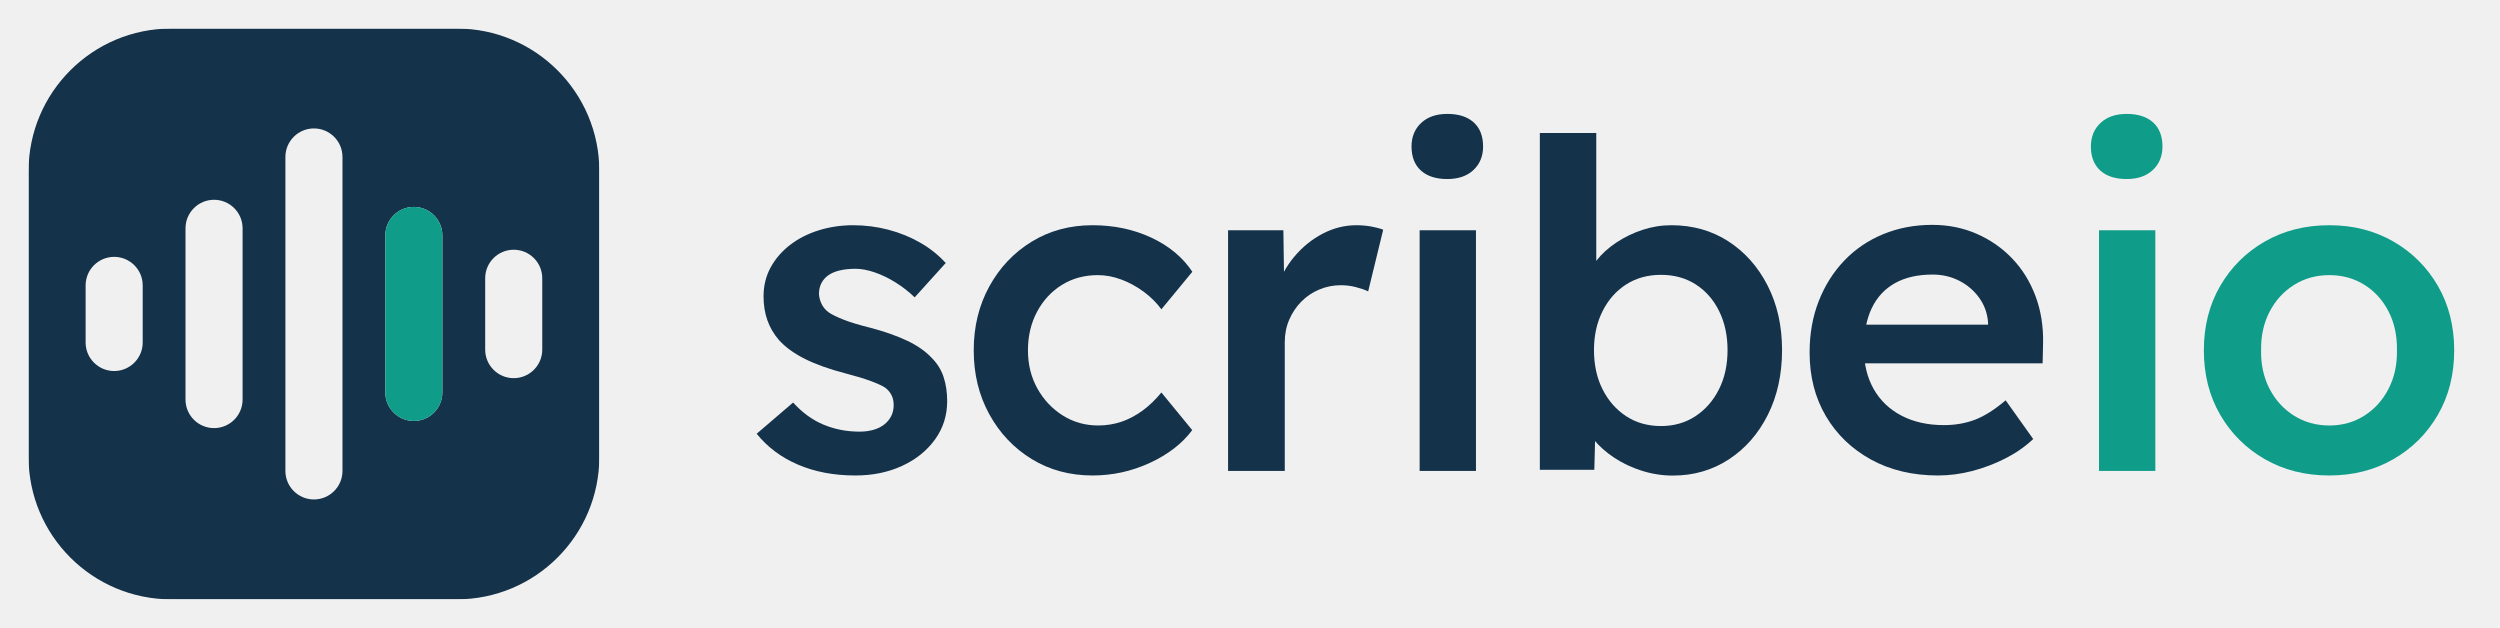
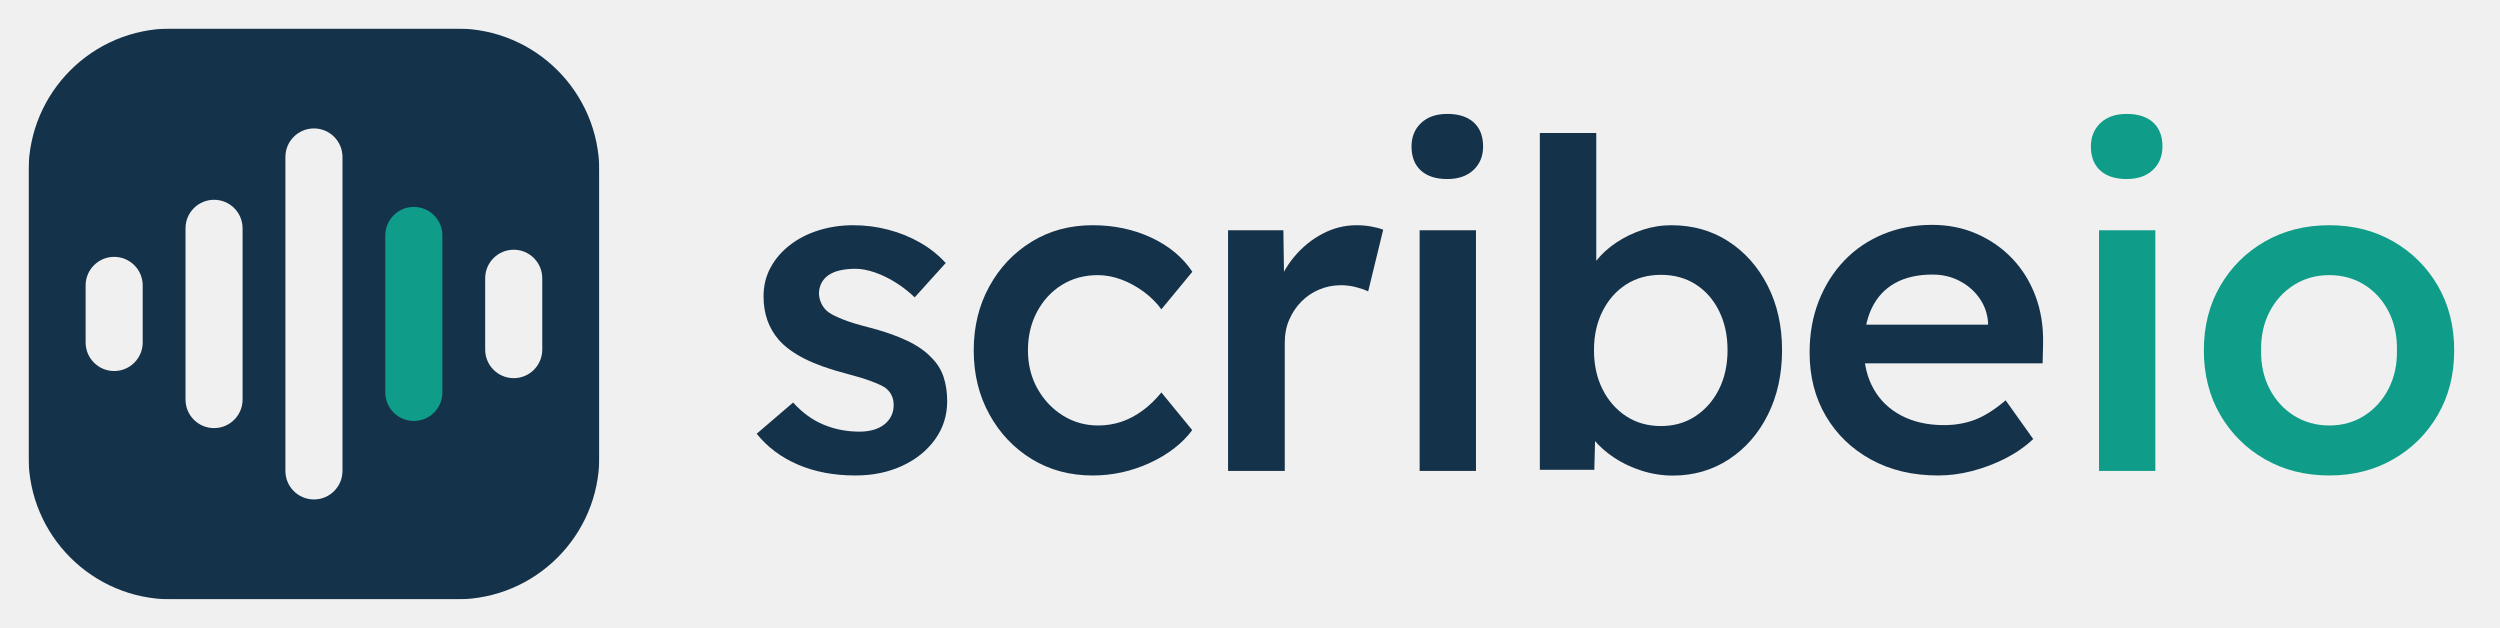
<svg xmlns="http://www.w3.org/2000/svg" viewBox="-4 -66 350.384 88" width="350.384" height="88" role="img" aria-label="scribeio">
  <mask id="bars-light">
    <rect x="0" y="-62" width="80" height="80" fill="#fff" />
    <g fill="#000">
      <rect x="8" y="-30" width="8" height="16" rx="4" />
      <rect x="22" y="-38" width="8" height="32" rx="4" />
      <rect x="36" y="-48" width="8" height="52" rx="4" />
-       <rect x="50" y="-37" width="8" height="30" rx="4" />
      <rect x="64" y="-31" width="8" height="18" rx="4" />
    </g>
  </mask>
  <rect x="0" y="-62" width="80" height="80" rx="20" fill="#14324a" mask="url(#bars-light)" />
  <rect x="50" y="-37" width="8" height="30" rx="4" fill="#0f9d8a" />
  <g fill="#14324a">
    <path d="M115.886 0.64Q111.388 0.64 107.847 -0.878Q104.305 -2.395 102.052 -5.21L107.157 -9.585Q109.103 -7.436 111.454 -6.47Q113.804 -5.504 116.462 -5.504Q117.51 -5.504 118.398 -5.753Q119.285 -6.002 119.93 -6.506Q120.575 -7.01 120.913 -7.7Q121.252 -8.389 121.252 -9.231Q121.252 -10.752 120.075 -11.659Q119.448 -12.068 118.085 -12.579Q116.722 -13.09 114.559 -13.653Q111.095 -14.548 108.785 -15.712Q106.476 -16.876 105.157 -18.36Q104.079 -19.615 103.547 -21.127Q103.014 -22.638 103.014 -24.471Q103.014 -26.687 104.001 -28.505Q104.987 -30.324 106.717 -31.662Q108.447 -33 110.74 -33.717Q113.032 -34.434 115.58 -34.434Q118.105 -34.434 120.519 -33.801Q122.933 -33.167 125.002 -31.971Q127.071 -30.774 128.545 -29.137L124.196 -24.325Q123.006 -25.476 121.566 -26.384Q120.126 -27.293 118.634 -27.811Q117.142 -28.33 115.9 -28.33Q114.687 -28.33 113.723 -28.106Q112.758 -27.883 112.107 -27.429Q111.456 -26.976 111.118 -26.306Q110.779 -25.636 110.779 -24.793Q110.83 -24.026 111.176 -23.349Q111.521 -22.671 112.174 -22.198Q112.852 -21.739 114.254 -21.189Q115.655 -20.639 117.935 -20.075Q121.07 -19.243 123.176 -18.231Q125.282 -17.22 126.524 -15.9Q127.726 -14.724 128.238 -13.189Q128.75 -11.654 128.75 -9.774Q128.75 -6.764 127.04 -4.401Q125.33 -2.037 122.421 -0.699Q119.513 0.64 115.886 0.64Z" />
    <path d="M149.129 0.64Q144.352 0.64 140.594 -1.664Q136.836 -3.968 134.653 -7.943Q132.47 -11.917 132.47 -16.897Q132.47 -21.877 134.653 -25.852Q136.836 -29.826 140.594 -32.13Q144.352 -34.434 149.129 -34.434Q153.635 -34.434 157.36 -32.695Q161.086 -30.956 163.11 -27.911L158.771 -22.649Q157.812 -23.978 156.343 -25.076Q154.873 -26.175 153.198 -26.807Q151.524 -27.44 149.873 -27.44Q147.035 -27.44 144.831 -26.072Q142.627 -24.705 141.349 -22.309Q140.071 -19.914 140.071 -16.91Q140.071 -13.92 141.393 -11.55Q142.715 -9.179 144.945 -7.773Q147.175 -6.368 149.924 -6.368Q151.626 -6.368 153.173 -6.892Q154.72 -7.416 156.139 -8.457Q157.558 -9.498 158.771 -10.993L163.097 -5.717Q160.984 -2.89 157.156 -1.125Q153.329 0.64 149.129 0.64Z" />
    <path d="M168.118 0.0V-33.73H175.869L176.025 -23.001L174.929 -25.404Q175.659 -27.941 177.375 -29.996Q179.09 -32.052 181.363 -33.243Q183.637 -34.434 186.109 -34.434Q187.21 -34.434 188.208 -34.249Q189.207 -34.063 189.861 -33.807L187.755 -25.166Q187.013 -25.512 185.994 -25.769Q184.975 -26.026 183.935 -26.026Q182.325 -26.026 180.887 -25.419Q179.449 -24.812 178.383 -23.726Q177.316 -22.64 176.69 -21.195Q176.064 -19.751 176.064 -18.013V0.0Z" />
    <path d="M194.967 0.0V-33.73H202.863V0.0ZM198.845 -40.907Q196.46 -40.907 195.145 -42.099Q193.83 -43.291 193.83 -45.471Q193.83 -47.496 195.177 -48.766Q196.524 -50.035 198.845 -50.035Q201.231 -50.035 202.546 -48.843Q203.861 -47.65 203.861 -45.471Q203.861 -43.445 202.514 -42.176Q201.167 -40.907 198.845 -40.907Z" />
    <path d="M230.456 0.653Q228.24 0.653 226.103 -0.025Q223.965 -0.703 222.232 -1.854Q220.498 -3.006 219.333 -4.439Q218.169 -5.873 217.798 -7.384L219.657 -8.215L219.449 -0.153H211.814V-47.36H219.722V-25.907L218.32 -26.548Q218.653 -28.072 219.748 -29.474Q220.843 -30.876 222.519 -31.996Q224.195 -33.116 226.179 -33.775Q228.163 -34.434 230.237 -34.434Q234.742 -34.434 238.23 -32.181Q241.717 -29.928 243.739 -25.973Q245.761 -22.017 245.761 -16.935Q245.761 -11.84 243.771 -7.865Q241.781 -3.891 238.307 -1.619Q234.832 0.653 230.456 0.653ZM228.794 -6.288Q231.516 -6.288 233.612 -7.662Q235.707 -9.036 236.914 -11.426Q238.122 -13.816 238.122 -16.935Q238.122 -20.004 236.94 -22.4Q235.758 -24.797 233.663 -26.138Q231.567 -27.48 228.794 -27.48Q226.021 -27.48 223.919 -26.138Q221.817 -24.797 220.61 -22.4Q219.402 -20.004 219.402 -16.935Q219.402 -13.816 220.61 -11.426Q221.817 -9.036 223.919 -7.662Q226.021 -6.288 228.794 -6.288Z" />
    <path d="M267.636 0.64Q262.296 0.64 258.237 -1.588Q254.179 -3.815 251.9 -7.688Q249.622 -11.56 249.622 -16.591Q249.622 -20.533 250.902 -23.797Q252.182 -27.061 254.467 -29.461Q256.752 -31.861 259.92 -33.173Q263.088 -34.485 266.813 -34.485Q270.181 -34.485 273.056 -33.224Q275.93 -31.963 278.043 -29.742Q280.156 -27.52 281.289 -24.485Q282.422 -21.451 282.345 -17.866L282.281 -15.076H254.955L253.483 -20.493H275.646L274.634 -19.366V-20.824Q274.481 -22.753 273.389 -24.267Q272.297 -25.781 270.597 -26.65Q268.898 -27.519 266.865 -27.519Q263.735 -27.519 261.588 -26.318Q259.442 -25.117 258.337 -22.817Q257.232 -20.517 257.232 -17.157Q257.232 -13.884 258.606 -11.468Q259.98 -9.052 262.518 -7.736Q265.056 -6.419 268.446 -6.419Q270.825 -6.419 272.812 -7.179Q274.8 -7.939 277.1 -9.894L280.963 -4.466Q279.257 -2.865 277.036 -1.739Q274.815 -0.613 272.403 0.014Q269.991 0.64 267.636 0.64Z" />
  </g>
  <g fill="#0f9d8a">
    <path d="M290.183 0.0V-33.73H298.079V0.0ZM294.061 -40.907Q291.676 -40.907 290.361 -42.099Q289.046 -43.291 289.046 -45.471Q289.046 -47.496 290.393 -48.766Q291.74 -50.035 294.061 -50.035Q296.447 -50.035 297.762 -48.843Q299.077 -47.65 299.077 -45.471Q299.077 -43.445 297.73 -42.176Q296.383 -40.907 294.061 -40.907Z" />
    <path d="M322.46 0.64Q317.401 0.64 313.432 -1.639Q309.462 -3.917 307.17 -7.866Q304.878 -11.815 304.878 -16.897Q304.878 -21.979 307.17 -25.928Q309.462 -29.877 313.432 -32.156Q317.401 -34.434 322.46 -34.434Q327.467 -34.434 331.43 -32.156Q335.394 -29.877 337.679 -25.928Q339.965 -21.979 339.965 -16.897Q339.965 -11.815 337.679 -7.866Q335.394 -3.917 331.43 -1.639Q327.467 0.64 322.46 0.64ZM322.46 -6.367Q325.207 -6.367 327.373 -7.747Q329.539 -9.127 330.766 -11.51Q331.992 -13.894 331.941 -16.897Q331.992 -19.964 330.766 -22.348Q329.539 -24.731 327.373 -26.086Q325.207 -27.441 322.46 -27.441Q319.699 -27.441 317.508 -26.061Q315.317 -24.68 314.083 -22.297Q312.85 -19.914 312.901 -16.897Q312.85 -13.894 314.083 -11.51Q315.317 -9.127 317.508 -7.747Q319.699 -6.367 322.46 -6.367Z" />
  </g>
</svg>
